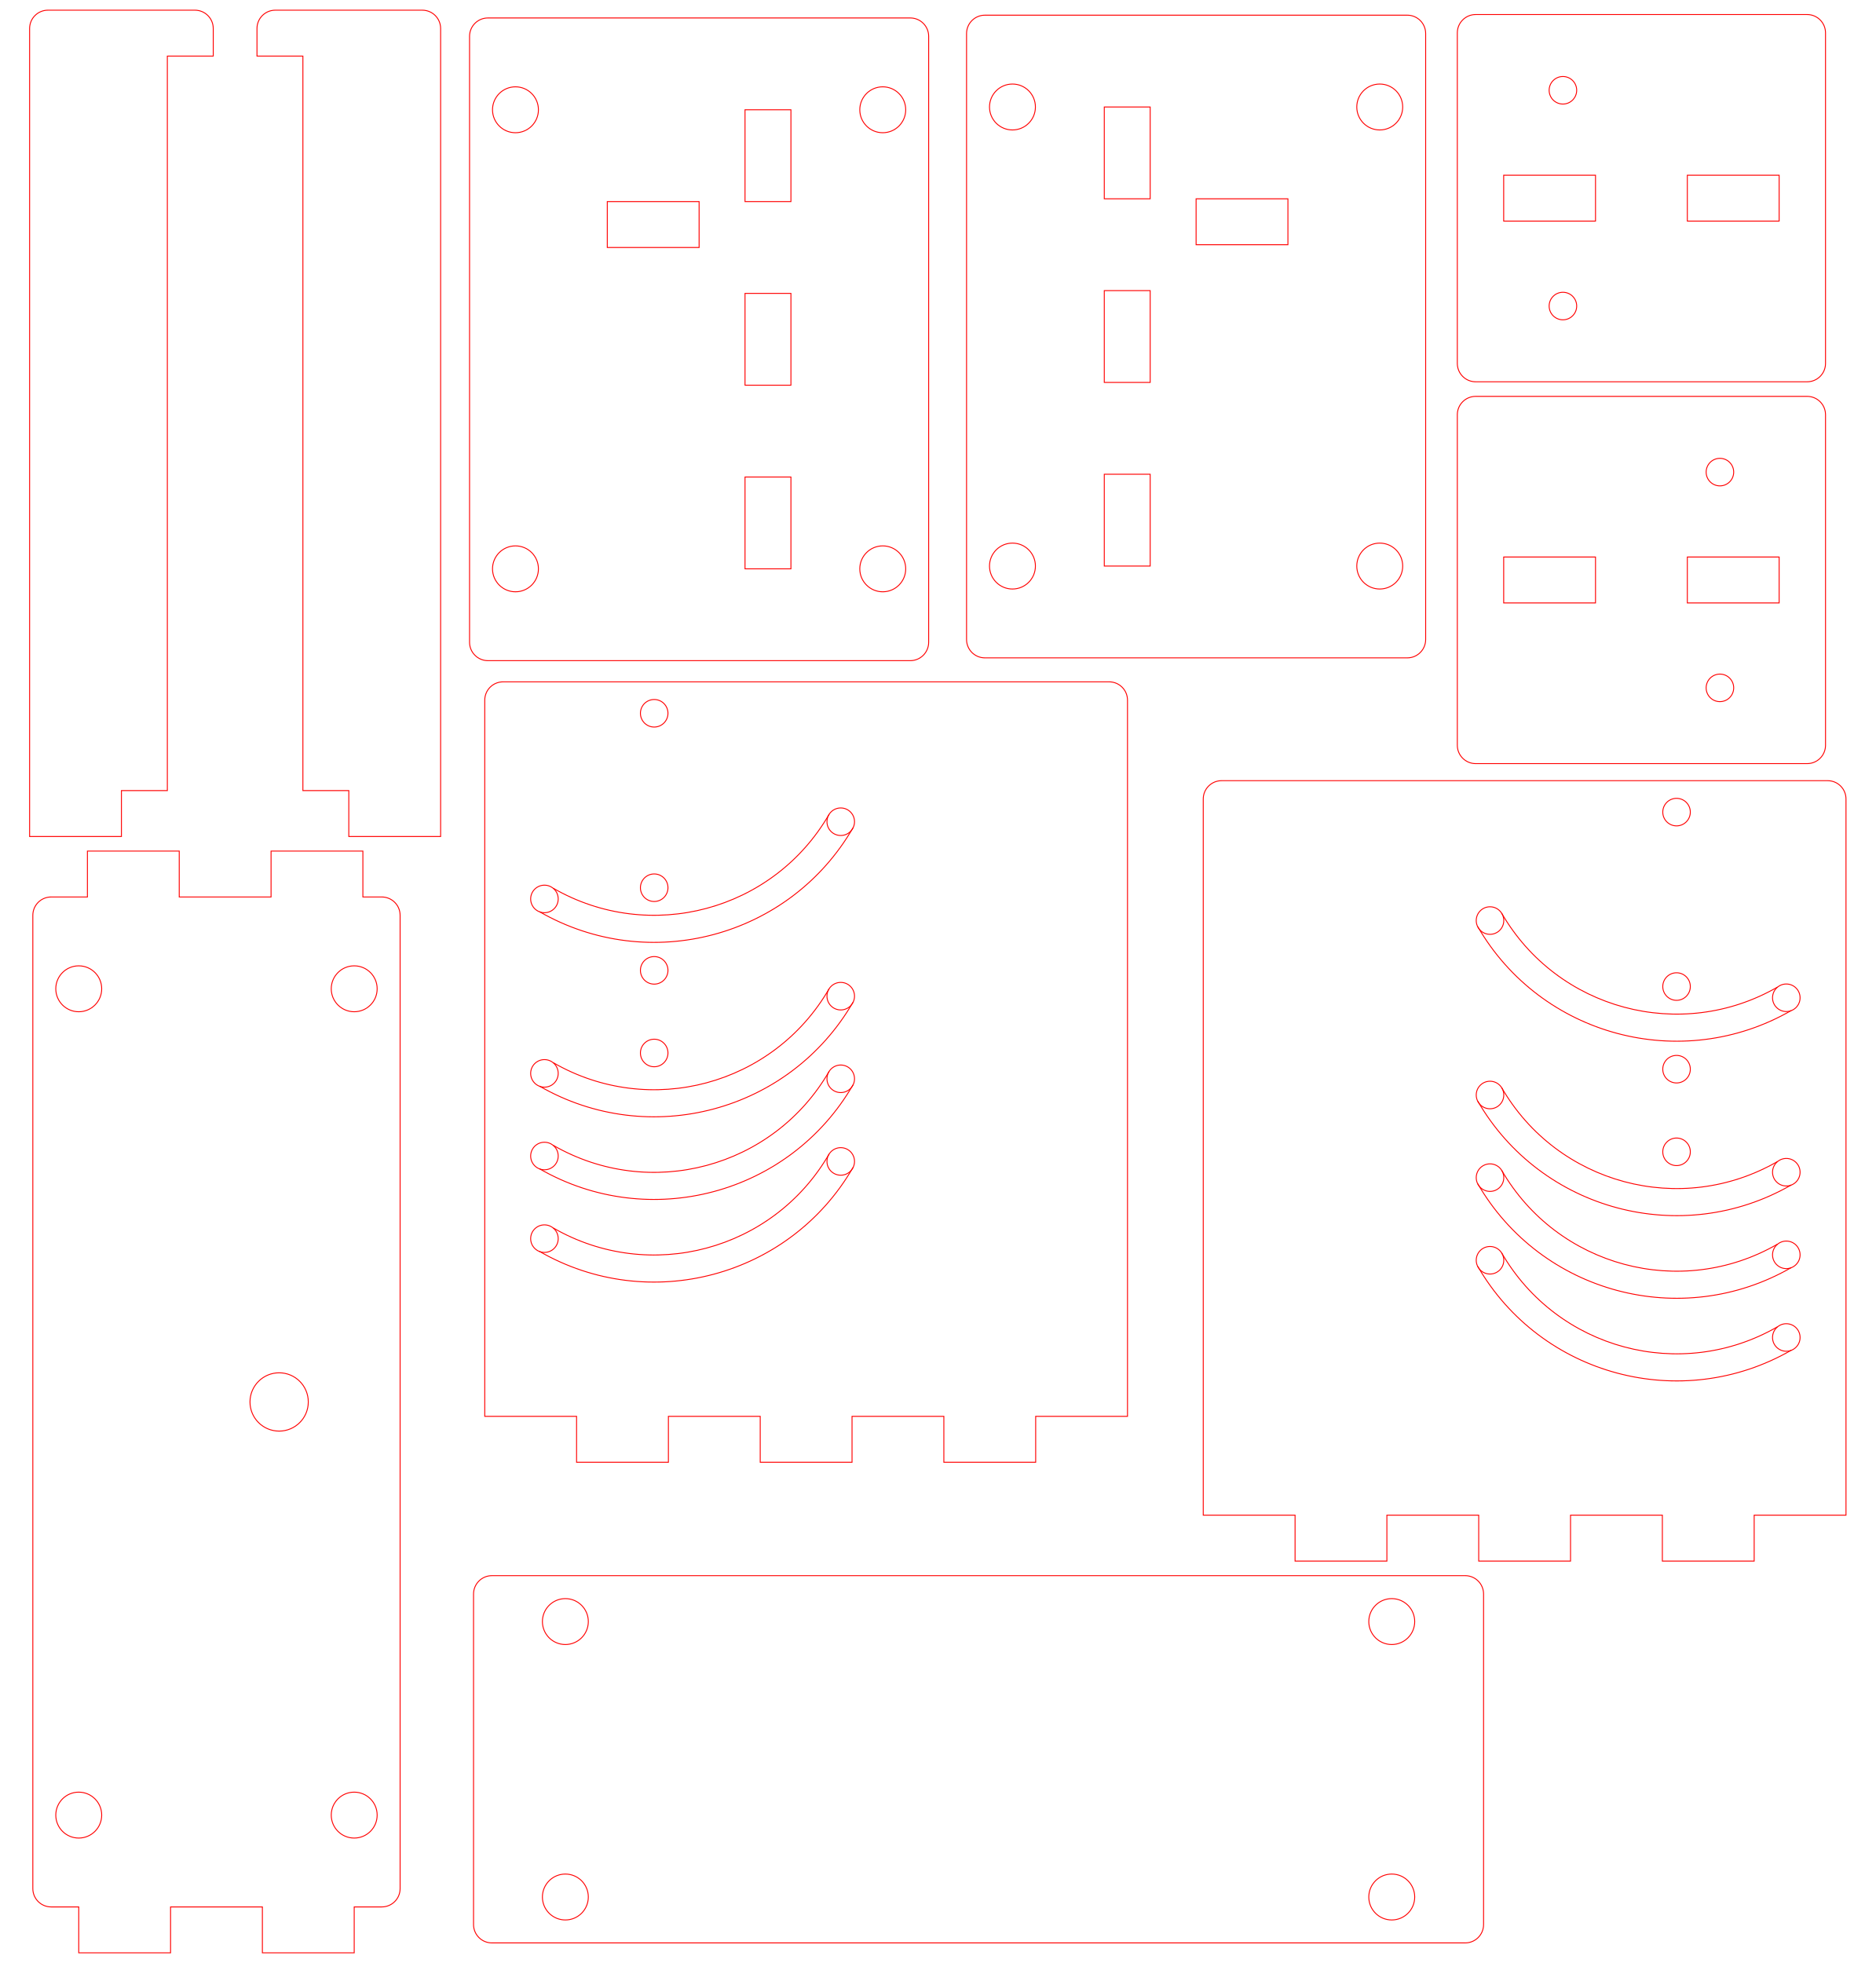
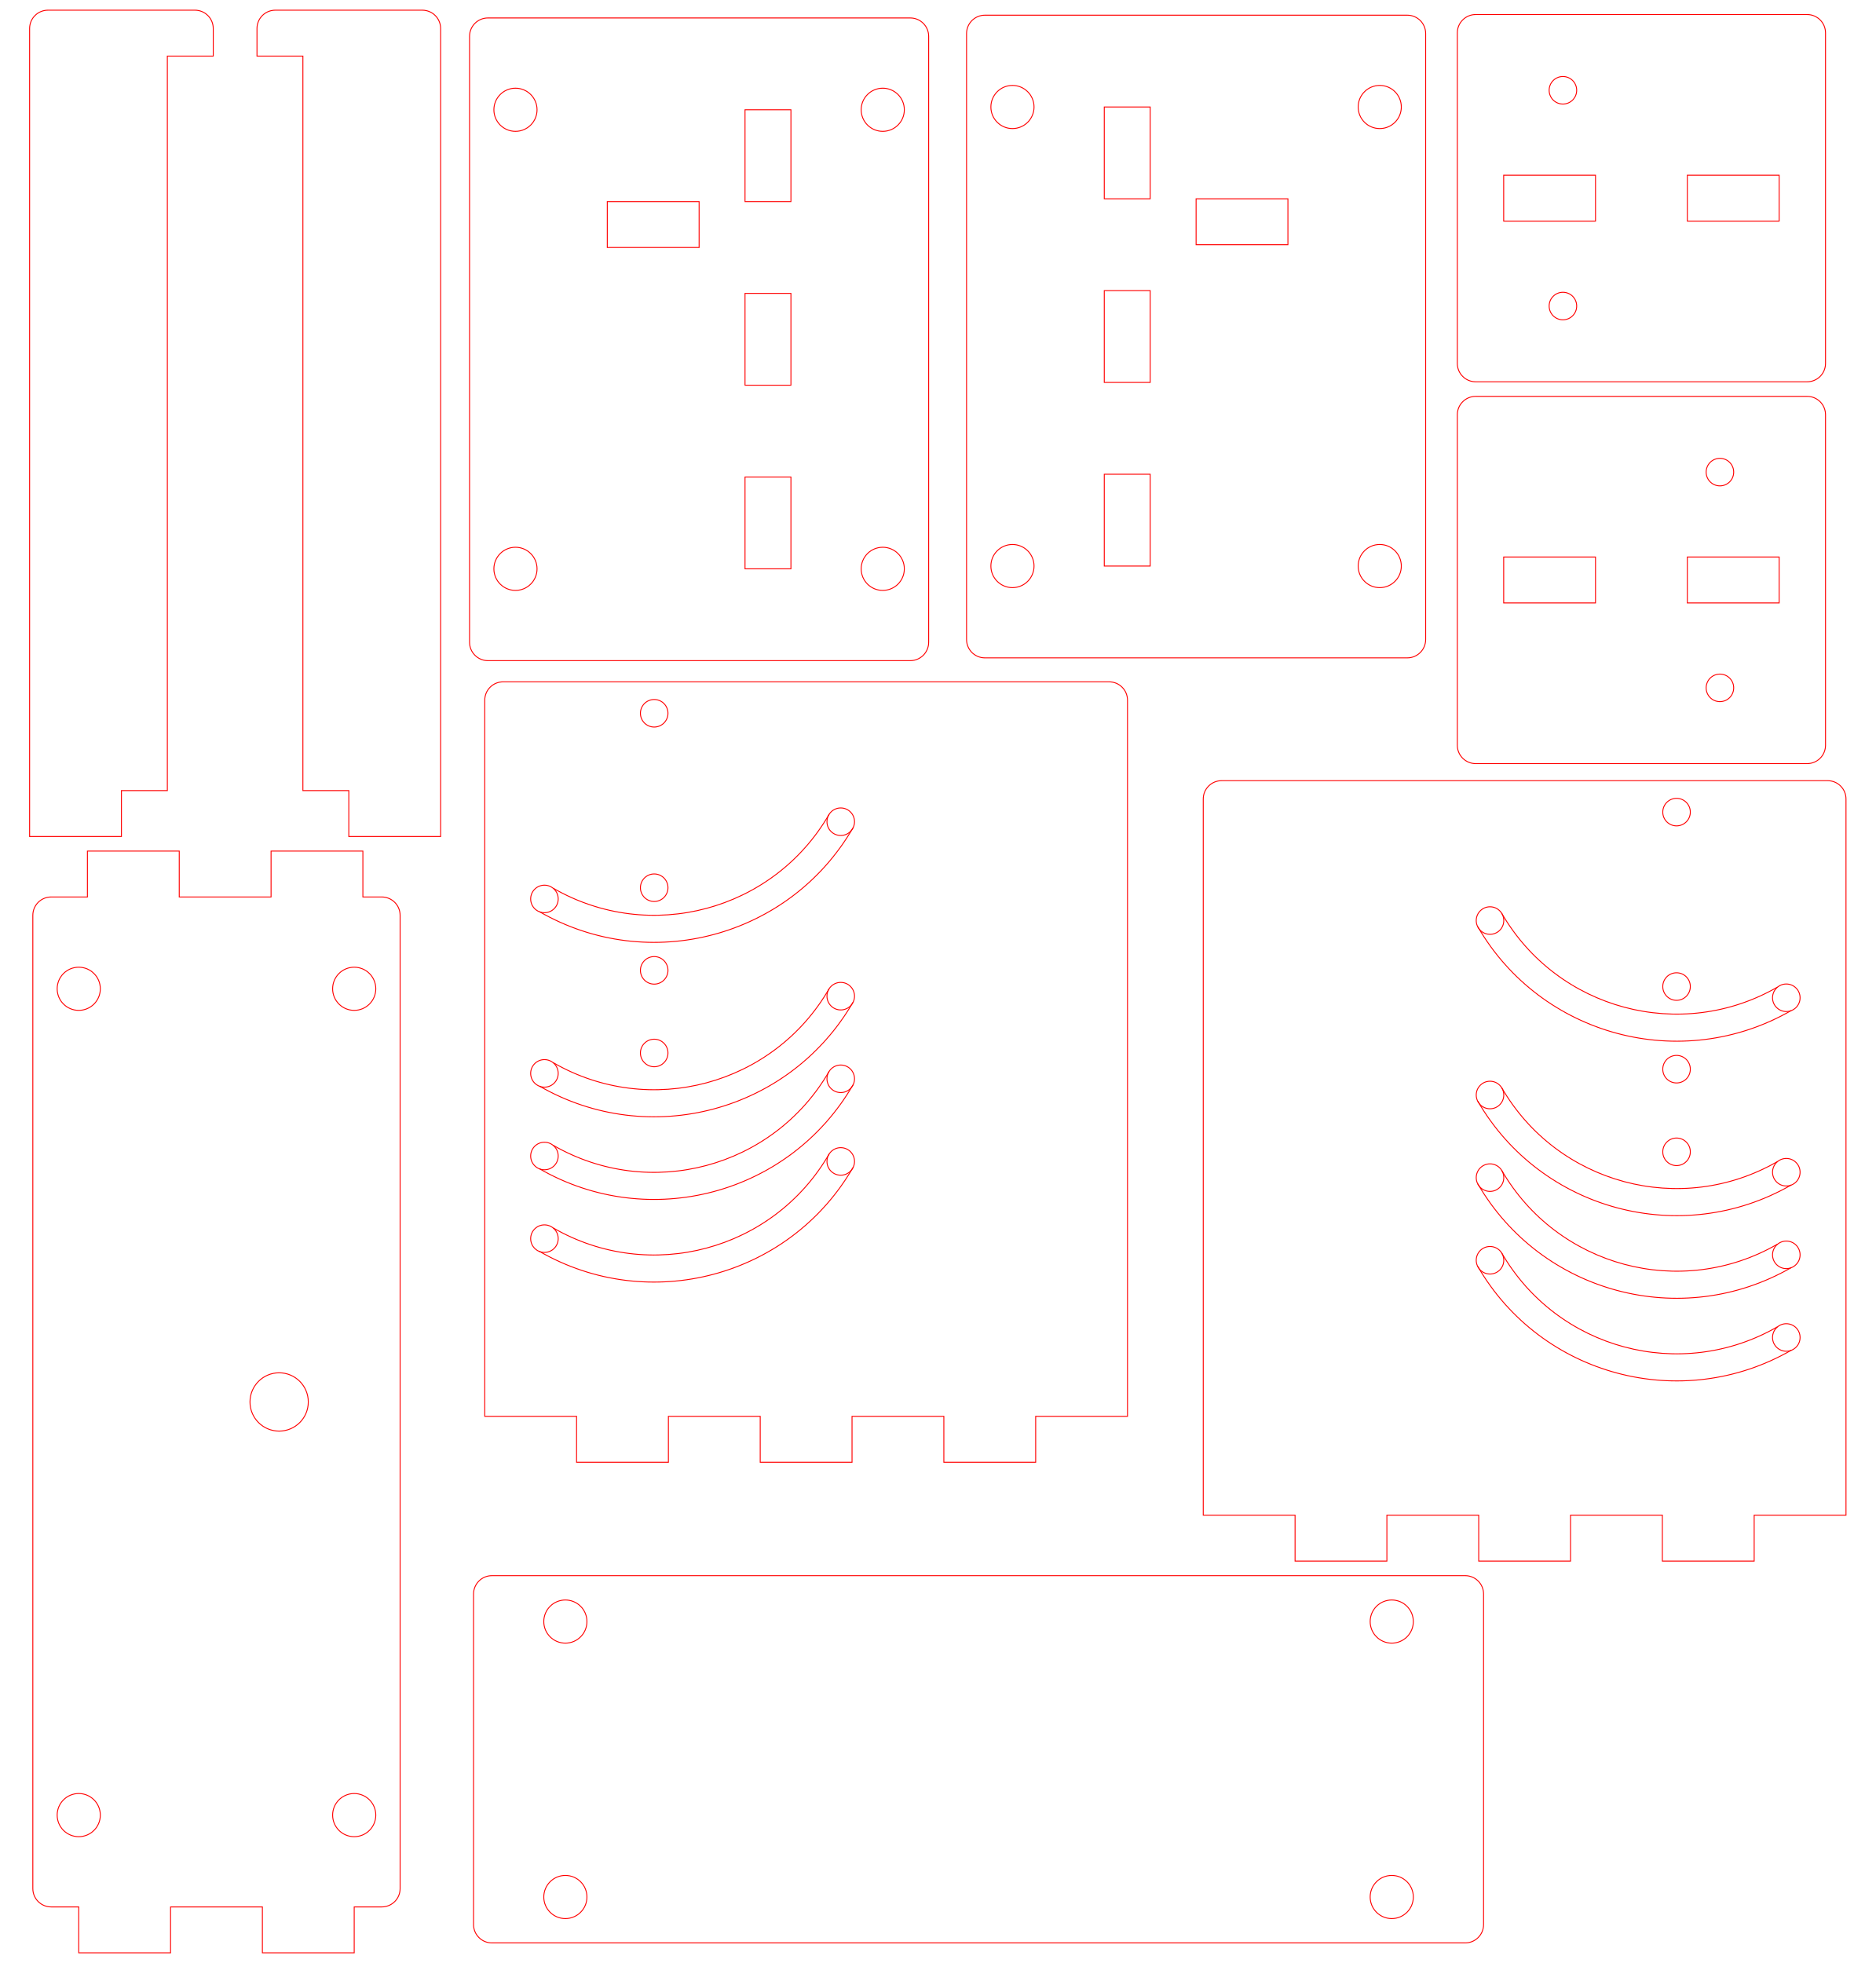
<svg xmlns="http://www.w3.org/2000/svg" width="204.268mm" height="213.804mm" viewBox="0 0 204.268 213.804" version="1.1" id="svg8">
  <defs id="defs2" />
  <g id="layer1" transform="translate(-3.009358,-1.611614)">
    <text xml:space="preserve" style="font-style:normal;font-weight:normal;font-size:10.583px;line-height:125%;font-family:sans-serif;letter-spacing:0px;word-spacing:0px;fill:#000000;fill-opacity:1;stroke:none;stroke-width:0.265px;stroke-linecap:butt;stroke-linejoin:miter;stroke-opacity:1" x="-80.32" y="15.257" id="text4832">
      <tspan id="tspan4830" x="-80.32" y="15.257" style="stroke-width:0.265px">foot</tspan>
    </text>
    <text xml:space="preserve" style="font-style:normal;font-weight:normal;font-size:10.583px;line-height:125%;font-family:sans-serif;letter-spacing:0px;word-spacing:0px;fill:#000000;fill-opacity:1;stroke:none;stroke-width:0.265px;stroke-linecap:butt;stroke-linejoin:miter;stroke-opacity:1" x="-87.064" y="29.809" id="text4891">
      <tspan x="-87.064" y="29.809" style="font-size:3.528px;stroke-width:0.265px" id="tspan4897">cube: 5x10mm</tspan>
    </text>
    <text xml:space="preserve" style="font-style:normal;font-weight:normal;font-size:10.583px;line-height:125%;font-family:sans-serif;letter-spacing:0px;word-spacing:0px;fill:#000000;fill-opacity:1;stroke:none;stroke-width:0.265px;stroke-linecap:butt;stroke-linejoin:miter;stroke-opacity:1" x="22.112" y="47.347" id="text4903">
      <tspan id="tspan4901" x="22.112" y="56.71" style="stroke-width:0.265px" />
    </text>
    <text id="text4907" y="38.76" x="-87.189" style="font-style:normal;font-weight:normal;font-size:10.583px;line-height:125%;font-family:sans-serif;letter-spacing:0px;word-spacing:0px;fill:#000000;fill-opacity:1;stroke:none;stroke-width:0.265px;stroke-linecap:butt;stroke-linejoin:miter;stroke-opacity:1" xml:space="preserve">
      <tspan id="tspan4905" style="font-size:3.528px;stroke-width:0.265px" y="38.76" x="-87.189">base: 50x70mm</tspan>
    </text>
    <text xml:space="preserve" style="font-style:normal;font-weight:normal;font-size:10.583px;line-height:125%;font-family:sans-serif;letter-spacing:0px;word-spacing:0px;fill:#000000;fill-opacity:1;stroke:none;stroke-width:0.265px;stroke-linecap:butt;stroke-linejoin:miter;stroke-opacity:1" x="-86.964" y="47.712" id="text4911">
      <tspan x="-86.964" y="47.712" style="font-size:3.528px;stroke-width:0.265px" id="tspan4909">thickness: 5mm</tspan>
    </text>
    <g id="g4986" transform="translate(2.608036,-3.212798)" style="stroke:#ff0000;stroke-opacity:1;stroke-width:0.1;stroke-miterlimit:4;stroke-dasharray:none">
      <g transform="matrix(-1,0,0,1,229.111,-0.3477853)" id="g4887" style="stroke:#ff0000;stroke-opacity:1;stroke-width:0.1;stroke-miterlimit:4;stroke-dasharray:none">
        <g transform="translate(87.3125,2.078869)" id="g4883" style="stroke:#ff0000;stroke-opacity:1;stroke-width:0.1;stroke-miterlimit:4;stroke-dasharray:none">
          <rect id="rect4873" width="50" height="70" x="40.259" y="5.049" style="fill:none;fill-opacity:1;stroke:#ff0000;stroke-width:0.1;stroke-miterlimit:4;stroke-dasharray:none;stroke-opacity:1" rx="2" />
          <g id="g4881" transform="translate(-64.53943,17.93453)" style="stroke:#ff0000;stroke-opacity:1;stroke-width:0.1;stroke-miterlimit:4;stroke-dasharray:none">
            <rect style="fill:none;fill-opacity:1;stroke:#ff0000;stroke-width:0.1;stroke-miterlimit:4;stroke-dasharray:none;stroke-opacity:1" id="rect4875" width="5" height="10" x="119.798" y="37.114" />
            <rect y="17.114" x="119.798" height="10" width="5" id="rect4877" style="fill:none;fill-opacity:1;stroke:#ff0000;stroke-width:0.1;stroke-miterlimit:4;stroke-dasharray:none;stroke-opacity:1" />
            <rect style="fill:none;fill-opacity:1;stroke:#ff0000;stroke-width:0.1;stroke-miterlimit:4;stroke-dasharray:none;stroke-opacity:1" id="rect4879" width="5" height="10" x="119.798" y="-2.886" />
          </g>
        </g>
        <rect transform="rotate(90)" y="-162.571" x="27.128" height="10" width="5" id="rect4885" style="fill:none;fill-opacity:1;stroke:#ff0000;stroke-width:0.1;stroke-miterlimit:4;stroke-dasharray:none;stroke-opacity:1" />
      </g>
      <g id="g4969" style="stroke:#ff0000;stroke-opacity:1;stroke-width:0.1;stroke-miterlimit:4;stroke-dasharray:none">
        <g id="g4947" transform="translate(35.52976,-5.291667)" style="stroke:#ff0000;stroke-opacity:1;stroke-width:0.1;stroke-miterlimit:4;stroke-dasharray:none">
-           <circle r="2.5" cx="21.01" cy="72.072" id="path4941" style="fill:none;fill-opacity:1;stroke:#ff0000;stroke-width:0.1;stroke-miterlimit:4;stroke-dasharray:none;stroke-opacity:1" />
-           <circle style="fill:none;fill-opacity:1;stroke:#ff0000;stroke-width:0.1;stroke-miterlimit:4;stroke-dasharray:none;stroke-opacity:1" id="circle4943" cy="22.072" cx="21.01" r="2.5" />
+           <circle cx="21.01" cy="72.072" id="path4941" style="fill:none;fill-opacity:1;stroke:#ff0000;stroke-width:0.1;stroke-miterlimit:4;stroke-dasharray:none;stroke-opacity:1" r="2.35" />
+           <circle style="fill:none;fill-opacity:1;stroke:#ff0000;stroke-width:0.1;stroke-miterlimit:4;stroke-dasharray:none;stroke-opacity:1" id="circle4943" cy="22.072" cx="21.01" r="2.35" />
        </g>
        <g transform="translate(75.52976,-5.291667)" id="g4953" style="stroke:#ff0000;stroke-opacity:1;stroke-width:0.1;stroke-miterlimit:4;stroke-dasharray:none">
-           <circle style="fill:none;fill-opacity:1;stroke:#ff0000;stroke-width:0.1;stroke-miterlimit:4;stroke-dasharray:none;stroke-opacity:1" id="circle4949" cy="72.072" cx="21.01" r="2.5" />
-           <circle r="2.5" cx="21.01" cy="22.072" id="circle4951" style="fill:none;fill-opacity:1;stroke:#ff0000;stroke-width:0.1;stroke-miterlimit:4;stroke-dasharray:none;stroke-opacity:1" />
+           <circle style="fill:none;fill-opacity:1;stroke:#ff0000;stroke-width:0.1;stroke-miterlimit:4;stroke-dasharray:none;stroke-opacity:1" id="circle4949" cy="72.072" cx="21.01" r="2.35" />
+           <circle cx="21.01" cy="22.072" id="circle4951" style="fill:none;fill-opacity:1;stroke:#ff0000;stroke-width:0.1;stroke-miterlimit:4;stroke-dasharray:none;stroke-opacity:1" r="2.35" />
        </g>
      </g>
    </g>
    <g transform="matrix(-1,0,0,1,209.8141,-3.515179)" id="g5018" style="stroke:#ff0000;stroke-opacity:1;stroke-width:0.1;stroke-miterlimit:4;stroke-dasharray:none">
      <g id="g5002" transform="matrix(-1,0,0,1,229.111,-0.3477853)" style="stroke:#ff0000;stroke-opacity:1;stroke-width:0.1;stroke-miterlimit:4;stroke-dasharray:none">
        <g id="g4998" transform="translate(87.3125,2.078869)" style="stroke:#ff0000;stroke-opacity:1;stroke-width:0.1;stroke-miterlimit:4;stroke-dasharray:none">
          <rect rx="2" style="fill:none;fill-opacity:1;stroke:#ff0000;stroke-width:0.1;stroke-miterlimit:4;stroke-dasharray:none;stroke-opacity:1" y="5.049" x="40.259" height="70" width="50" id="rect4988" />
          <g transform="translate(-64.53943,17.93453)" id="g4996" style="stroke:#ff0000;stroke-opacity:1;stroke-width:0.1;stroke-miterlimit:4;stroke-dasharray:none">
            <rect y="37.114" x="119.798" height="10" width="5" id="rect4990" style="fill:none;fill-opacity:1;stroke:#ff0000;stroke-width:0.1;stroke-miterlimit:4;stroke-dasharray:none;stroke-opacity:1" />
            <rect style="fill:none;fill-opacity:1;stroke:#ff0000;stroke-width:0.1;stroke-miterlimit:4;stroke-dasharray:none;stroke-opacity:1" id="rect4992" width="5" height="10" x="119.798" y="17.114" />
            <rect y="-2.886" x="119.798" height="10" width="5" id="rect4994" style="fill:none;fill-opacity:1;stroke:#ff0000;stroke-width:0.1;stroke-miterlimit:4;stroke-dasharray:none;stroke-opacity:1" />
          </g>
        </g>
        <rect style="fill:none;fill-opacity:1;stroke:#ff0000;stroke-width:0.1;stroke-miterlimit:4;stroke-dasharray:none;stroke-opacity:1" id="rect5000" width="5" height="10" x="27.128" y="-162.571" transform="rotate(90)" />
      </g>
      <g id="g5016" style="stroke:#ff0000;stroke-opacity:1;stroke-width:0.1;stroke-miterlimit:4;stroke-dasharray:none">
        <g transform="translate(35.52976,-5.291667)" id="g5008" style="stroke:#ff0000;stroke-opacity:1;stroke-width:0.1;stroke-miterlimit:4;stroke-dasharray:none">
-           <circle style="fill:none;fill-opacity:1;stroke:#ff0000;stroke-width:0.1;stroke-miterlimit:4;stroke-dasharray:none;stroke-opacity:1" id="circle5004" cy="72.072" cx="21.01" r="2.5" />
-           <circle r="2.5" cx="21.01" cy="22.072" id="circle5006" style="fill:none;fill-opacity:1;stroke:#ff0000;stroke-width:0.1;stroke-miterlimit:4;stroke-dasharray:none;stroke-opacity:1" />
+           <circle style="fill:none;fill-opacity:1;stroke:#ff0000;stroke-width:0.1;stroke-miterlimit:4;stroke-dasharray:none;stroke-opacity:1" id="circle5004" cy="72.072" cx="21.01" r="2.35" />
+           <circle cx="21.01" cy="22.072" id="circle5006" style="fill:none;fill-opacity:1;stroke:#ff0000;stroke-width:0.1;stroke-miterlimit:4;stroke-dasharray:none;stroke-opacity:1" r="2.35" />
        </g>
        <g id="g5014" transform="translate(75.52976,-5.291667)" style="stroke:#ff0000;stroke-opacity:1;stroke-width:0.1;stroke-miterlimit:4;stroke-dasharray:none">
-           <circle r="2.5" cx="21.01" cy="72.072" id="circle5010" style="fill:none;fill-opacity:1;stroke:#ff0000;stroke-width:0.1;stroke-miterlimit:4;stroke-dasharray:none;stroke-opacity:1" />
-           <circle style="fill:none;fill-opacity:1;stroke:#ff0000;stroke-width:0.1;stroke-miterlimit:4;stroke-dasharray:none;stroke-opacity:1" id="circle5012" cy="22.072" cx="21.01" r="2.5" />
+           <circle cx="21.01" cy="72.072" id="circle5010" style="fill:none;fill-opacity:1;stroke:#ff0000;stroke-width:0.1;stroke-miterlimit:4;stroke-dasharray:none;stroke-opacity:1" r="2.35" />
+           <circle style="fill:none;fill-opacity:1;stroke:#ff0000;stroke-width:0.1;stroke-miterlimit:4;stroke-dasharray:none;stroke-opacity:1" id="circle5012" cy="22.072" cx="21.01" r="2.35" />
        </g>
      </g>
    </g>
    <text id="text5022" y="56.267" x="-87.06" style="font-style:normal;font-weight:normal;font-size:10.583px;line-height:125%;font-family:sans-serif;letter-spacing:0px;word-spacing:0px;fill:#000000;fill-opacity:1;stroke:none;stroke-width:0.265px;stroke-linecap:butt;stroke-linejoin:miter;stroke-opacity:1" xml:space="preserve">
      <tspan id="tspan5020" style="font-size:3.528px;stroke-width:0.265px" y="56.267" x="-87.06">screw pos: 45mmx55mm</tspan>
    </text>
    <g id="g5283" transform="translate(211.5955,-152.5754)">
      <g transform="translate(41.42678,-33.94323)" id="g5265">
        <g id="g5257" transform="translate(-10)">
          <circle style="fill:none;fill-opacity:1;stroke:#ff0000;stroke-width:0.1;stroke-miterlimit:4;stroke-dasharray:none;stroke-opacity:1" id="circle5215" cx="46.525" cy="234.01" r="1.5" />
          <circle r="1.5" cy="257.51" cx="46.525" id="circle5253" style="fill:none;fill-opacity:1;stroke:#ff0000;stroke-width:0.1;stroke-miterlimit:4;stroke-dasharray:none;stroke-opacity:1" />
        </g>
        <rect rx="2" style="fill:none;fill-opacity:1;stroke:#ff0000;stroke-width:0.1;stroke-miterlimit:4;stroke-dasharray:none;stroke-opacity:1" id="rect5259" width="40.1" height="30" x="7.925" y="230.76" />
      </g>
      <g transform="translate(1.622017,-0.6639179)" id="g5273">
        <rect style="fill:none;fill-opacity:1;stroke:#ff0000;stroke-width:0.1;stroke-miterlimit:4;stroke-dasharray:none;stroke-opacity:1" id="rect5267" width="5" height="10" x="57.73" y="199.981" />
        <rect y="214.981" x="57.73" height="10" width="5" id="rect5269" style="fill:none;fill-opacity:1;stroke:#ff0000;stroke-width:0.1;stroke-miterlimit:4;stroke-dasharray:none;stroke-opacity:1" />
      </g>
    </g>
    <g id="g5301" transform="matrix(-1,0,0,1,350.3999,-118.8713)">
      <g id="g5293" transform="translate(41.42678,-33.94323)">
        <g transform="translate(-10)" id="g5289">
          <circle r="1.5" cy="234.01" cx="46.525" id="circle5285" style="fill:none;fill-opacity:1;stroke:#ff0000;stroke-width:0.1;stroke-miterlimit:4;stroke-dasharray:none;stroke-opacity:1" />
          <circle style="fill:none;fill-opacity:1;stroke:#ff0000;stroke-width:0.1;stroke-miterlimit:4;stroke-dasharray:none;stroke-opacity:1" id="circle5287" cx="46.525" cy="257.51" r="1.5" />
        </g>
        <rect y="230.76" x="7.925" height="30" width="40.1" id="rect5291" style="fill:none;fill-opacity:1;stroke:#ff0000;stroke-width:0.1;stroke-miterlimit:4;stroke-dasharray:none;stroke-opacity:1" rx="2" />
      </g>
      <g id="g5299" transform="translate(1.622017,-0.6639179)">
        <rect y="199.981" x="57.73" height="10" width="5" id="rect5295" style="fill:none;fill-opacity:1;stroke:#ff0000;stroke-width:0.1;stroke-miterlimit:4;stroke-dasharray:none;stroke-opacity:1" />
        <rect style="fill:none;fill-opacity:1;stroke:#ff0000;stroke-width:0.1;stroke-miterlimit:4;stroke-dasharray:none;stroke-opacity:1" id="rect5297" width="5" height="10" x="57.73" y="214.981" />
      </g>
    </g>
    <g id="g5403" transform="translate(-240.5426,36.34866)">
      <path id="path5303" transform="scale(0.2645833)" d="m 89.371,633.094 c -4.188,0 -7.559,3.373 -7.559,7.561 v 37.795 200.314 11.338 7.561 18.896 11.338 7.561 h 7.559 30.236 v 18.896 h 37.795 v -18.896 h 37.795 v 18.896 h 37.795 v -18.896 h 37.797 v 18.896 h 37.795 v -18.896 h 30.236 7.559 V 927.896 916.559 897.662 678.449 640.654 c 0,-4.188 -3.371,-7.561 -7.559,-7.561 z" style="fill:none;fill-opacity:1;stroke:#ff0000;stroke-width:0.378;stroke-miterlimit:4;stroke-dasharray:none;stroke-opacity:1" />
      <g id="g5383">
        <g transform="translate(-16.25288,7.413588)" id="g5319">
          <g id="g5315" transform="translate(6.354725,-1.252046)">
            <g transform="translate(0.1889881,-1.322917)" id="g5311">
              <path style="fill:none;fill-opacity:1;stroke:#ff0000;stroke-width:0.1;stroke-miterlimit:4;stroke-dasharray:none;stroke-opacity:1" id="path5305" d="m 71.46,215.566 a 25,24.95 0 0 1 -34.151,9.132" />
              <path id="path5307" style="fill:none;fill-opacity:1;stroke:#ff0000;stroke-width:0.1;stroke-miterlimit:4;stroke-dasharray:none;stroke-opacity:1" d="m 68.862,214.091 a 22,22 0 0 1 -30.053,8.053" />
              <circle style="fill:none;fill-opacity:1;stroke:#ff0000;stroke-width:0.1;stroke-miterlimit:4;stroke-dasharray:none;stroke-opacity:1" id="circle5309" cx="49.809" cy="203.091" r="1.5" />
            </g>
            <circle style="fill:none;fill-opacity:1;stroke:#ff0000;stroke-width:0.1;stroke-miterlimit:4;stroke-dasharray:none;stroke-opacity:1" id="circle5313" cx="70.314" cy="213.58" r="1.5" />
          </g>
          <circle style="fill:none;fill-opacity:1;stroke:#ff0000;stroke-width:0.1;stroke-miterlimit:4;stroke-dasharray:none;stroke-opacity:1" id="circle5317" cx="44.399" cy="220.738" r="1.5" />
        </g>
        <g id="g5365" transform="translate(-16.25288,-27.58641)">
          <g transform="translate(6.354725,-1.252046)" id="g5361">
            <g id="g5357" transform="translate(0.1889881,-1.322917)">
              <path d="m 71.46,215.566 a 25,24.95 0 0 1 -34.151,9.132" id="path5351" style="fill:none;fill-opacity:1;stroke:#ff0000;stroke-width:0.1;stroke-miterlimit:4;stroke-dasharray:none;stroke-opacity:1" />
              <path d="m 68.862,214.091 a 22,22 0 0 1 -30.053,8.053" style="fill:none;fill-opacity:1;stroke:#ff0000;stroke-width:0.1;stroke-miterlimit:4;stroke-dasharray:none;stroke-opacity:1" id="path5353" />
              <circle r="1.5" cy="203.091" cx="49.809" id="circle5355" style="fill:none;fill-opacity:1;stroke:#ff0000;stroke-width:0.1;stroke-miterlimit:4;stroke-dasharray:none;stroke-opacity:1" />
            </g>
            <circle r="1.5" cy="213.58" cx="70.314" id="circle5359" style="fill:none;fill-opacity:1;stroke:#ff0000;stroke-width:0.1;stroke-miterlimit:4;stroke-dasharray:none;stroke-opacity:1" />
          </g>
          <circle r="1.5" cy="220.738" cx="44.399" id="circle5363" style="fill:none;fill-opacity:1;stroke:#ff0000;stroke-width:0.1;stroke-miterlimit:4;stroke-dasharray:none;stroke-opacity:1" />
        </g>
      </g>
    </g>
    <g id="g5441" transform="matrix(-1,0,0,1,-44.15805,30.92498)">
      <path style="fill:none;fill-opacity:1;stroke:#ff0000;stroke-width:0.378;stroke-miterlimit:4;stroke-dasharray:none;stroke-opacity:1" d="m 89.371,633.094 c -4.188,0 -7.559,3.373 -7.559,7.561 v 37.795 200.314 11.338 7.561 18.896 11.338 7.561 h 7.559 30.236 v 18.896 h 37.795 v -18.896 h 37.795 v 18.896 h 37.795 v -18.896 h 37.797 v 18.896 h 37.795 v -18.896 h 30.236 7.559 V 927.896 916.559 897.662 678.449 640.654 c 0,-4.188 -3.371,-7.561 -7.559,-7.561 z" transform="scale(0.2645833)" id="path5405" />
      <g id="g5439">
        <g id="g5421" transform="translate(-16.25288,7.413588)">
          <g transform="translate(6.354725,-1.252046)" id="g5417">
            <g id="g5413" transform="translate(0.1889881,-1.322917)">
              <path d="m 71.46,215.566 a 25,24.95 0 0 1 -34.151,9.132" id="path5407" style="fill:none;fill-opacity:1;stroke:#ff0000;stroke-width:0.1;stroke-miterlimit:4;stroke-dasharray:none;stroke-opacity:1" />
              <path d="m 68.862,214.091 a 22,22 0 0 1 -30.053,8.053" style="fill:none;fill-opacity:1;stroke:#ff0000;stroke-width:0.1;stroke-miterlimit:4;stroke-dasharray:none;stroke-opacity:1" id="path5409" />
              <circle r="1.5" cy="203.091" cx="49.809" id="circle5411" style="fill:none;fill-opacity:1;stroke:#ff0000;stroke-width:0.1;stroke-miterlimit:4;stroke-dasharray:none;stroke-opacity:1" />
            </g>
            <circle r="1.5" cy="213.58" cx="70.314" id="circle5415" style="fill:none;fill-opacity:1;stroke:#ff0000;stroke-width:0.1;stroke-miterlimit:4;stroke-dasharray:none;stroke-opacity:1" />
          </g>
          <circle r="1.5" cy="220.738" cx="44.399" id="circle5419" style="fill:none;fill-opacity:1;stroke:#ff0000;stroke-width:0.1;stroke-miterlimit:4;stroke-dasharray:none;stroke-opacity:1" />
        </g>
        <g transform="translate(-16.25288,-27.58641)" id="g5437">
          <g id="g5433" transform="translate(6.354725,-1.252046)">
            <g transform="translate(0.1889881,-1.322917)" id="g5429">
              <path style="fill:none;fill-opacity:1;stroke:#ff0000;stroke-width:0.1;stroke-miterlimit:4;stroke-dasharray:none;stroke-opacity:1" id="path5423" d="m 71.46,215.566 a 25,24.95 0 0 1 -34.151,9.132" />
              <path id="path5425" style="fill:none;fill-opacity:1;stroke:#ff0000;stroke-width:0.1;stroke-miterlimit:4;stroke-dasharray:none;stroke-opacity:1" d="m 68.862,214.091 a 22,22 0 0 1 -30.053,8.053" />
              <circle style="fill:none;fill-opacity:1;stroke:#ff0000;stroke-width:0.1;stroke-miterlimit:4;stroke-dasharray:none;stroke-opacity:1" id="circle5427" cx="49.809" cy="203.091" r="1.5" />
            </g>
            <circle style="fill:none;fill-opacity:1;stroke:#ff0000;stroke-width:0.1;stroke-miterlimit:4;stroke-dasharray:none;stroke-opacity:1" id="circle5431" cx="70.314" cy="213.58" r="1.5" />
          </g>
          <circle style="fill:none;fill-opacity:1;stroke:#ff0000;stroke-width:0.1;stroke-miterlimit:4;stroke-dasharray:none;stroke-opacity:1" id="circle5435" cx="44.399" cy="220.738" r="1.5" />
        </g>
      </g>
    </g>
    <path style="fill:none;fill-opacity:1;stroke:#ff0000;stroke-width:0.1;stroke-miterlimit:4;stroke-dasharray:none;stroke-opacity:1" d="m 8.234,2.72 c -1.108,0 -2,0.892 -2,2 v 63 15 3 2 5 h 10 v -5 h 5 V 7.72 H 26.234 V 4.72 c 0,-1.108 -0.892,-2 -2,-2 z" id="rect5443" />
    <path id="path5454" d="m 48.997,2.72 c 1.108,0 2,0.892 2,2 v 63 15 3 2 5 h -10 v -5 h -5 V 7.72 h -5 V 4.72 c 0,-1.108 0.892,-2 2,-2 z" style="fill:none;fill-opacity:1;stroke:#ff0000;stroke-width:0.1;stroke-miterlimit:4;stroke-dasharray:none;stroke-opacity:1" />
    <g id="g5611" transform="translate(41.10579,-87.35416)" style="stroke:#ff0000;stroke-opacity:1;stroke-width:0.1;stroke-miterlimit:4;stroke-dasharray:none">
      <path style="fill:none;fill-opacity:1;stroke:#ff0000;stroke-width:0.1;stroke-miterlimit:4;stroke-dasharray:none;stroke-opacity:1" d="m 16.697,163.23 c -1.108,0 -2,0.892 -2,2 v 10 53 3 2 5 3 2 h 2 8 v 5 h 10 v -5 h 10 v 5 h 10 v -5 h 10 v 5 h 10 v -5 h 8 2 v -2 -3 -5 -58 -10 c 0,-1.108 -0.892,-2 -2,-2 z" id="path5458" />
      <g transform="translate(-23.20189,3.137276)" id="g5474" style="stroke:#ff0000;stroke-opacity:1;stroke-width:0.1;stroke-miterlimit:4;stroke-dasharray:none">
        <g id="g5470" transform="translate(6.354725,-1.252046)" style="stroke:#ff0000;stroke-opacity:1;stroke-width:0.1;stroke-miterlimit:4;stroke-dasharray:none">
          <g transform="translate(0.1889881,-1.322917)" id="g5466" style="stroke:#ff0000;stroke-opacity:1;stroke-width:0.1;stroke-miterlimit:4;stroke-dasharray:none">
            <path style="fill:none;fill-opacity:1;stroke:#ff0000;stroke-width:0.1;stroke-miterlimit:4;stroke-dasharray:none;stroke-opacity:1" id="path5460" d="m 71.46,215.566 a 25,24.95 0 0 1 -34.151,9.132" />
            <path id="path5462" style="fill:none;fill-opacity:1;stroke:#ff0000;stroke-width:0.1;stroke-miterlimit:4;stroke-dasharray:none;stroke-opacity:1" d="m 68.862,214.091 a 22,22 0 0 1 -30.053,8.053" />
            <circle style="fill:none;fill-opacity:1;stroke:#ff0000;stroke-width:0.1;stroke-miterlimit:4;stroke-dasharray:none;stroke-opacity:1" id="circle5464" cx="49.809" cy="203.091" r="1.5" />
          </g>
          <circle style="fill:none;fill-opacity:1;stroke:#ff0000;stroke-width:0.1;stroke-miterlimit:4;stroke-dasharray:none;stroke-opacity:1" id="circle5468" cx="70.314" cy="213.58" r="1.5" />
        </g>
        <circle style="fill:none;fill-opacity:1;stroke:#ff0000;stroke-width:0.1;stroke-miterlimit:4;stroke-dasharray:none;stroke-opacity:1" id="circle5472" cx="44.399" cy="220.738" r="1.5" />
      </g>
      <g id="g5490" transform="translate(-23.20189,-5.862724)" style="stroke:#ff0000;stroke-opacity:1;stroke-width:0.1;stroke-miterlimit:4;stroke-dasharray:none">
        <g transform="translate(6.354725,-1.252046)" id="g5486" style="stroke:#ff0000;stroke-opacity:1;stroke-width:0.1;stroke-miterlimit:4;stroke-dasharray:none">
          <g id="g5482" transform="translate(0.1889881,-1.322917)" style="stroke:#ff0000;stroke-opacity:1;stroke-width:0.1;stroke-miterlimit:4;stroke-dasharray:none">
            <path d="m 71.46,215.566 a 25,24.95 0 0 1 -34.151,9.132" id="path5476" style="fill:none;fill-opacity:1;stroke:#ff0000;stroke-width:0.1;stroke-miterlimit:4;stroke-dasharray:none;stroke-opacity:1" />
            <path d="m 68.862,214.091 a 22,22 0 0 1 -30.053,8.053" style="fill:none;fill-opacity:1;stroke:#ff0000;stroke-width:0.1;stroke-miterlimit:4;stroke-dasharray:none;stroke-opacity:1" id="path5478" />
            <circle r="1.5" cy="203.091" cx="49.809" id="circle5480" style="fill:none;fill-opacity:1;stroke:#ff0000;stroke-width:0.1;stroke-miterlimit:4;stroke-dasharray:none;stroke-opacity:1" />
          </g>
          <circle r="1.5" cy="213.58" cx="70.314" id="circle5484" style="fill:none;fill-opacity:1;stroke:#ff0000;stroke-width:0.1;stroke-miterlimit:4;stroke-dasharray:none;stroke-opacity:1" />
        </g>
        <circle r="1.5" cy="220.738" cx="44.399" id="circle5488" style="fill:none;fill-opacity:1;stroke:#ff0000;stroke-width:0.1;stroke-miterlimit:4;stroke-dasharray:none;stroke-opacity:1" />
      </g>
      <g transform="translate(-23.20189,-14.86272)" id="g5560" style="stroke:#ff0000;stroke-opacity:1;stroke-width:0.1;stroke-miterlimit:4;stroke-dasharray:none">
        <g id="g5556" transform="translate(6.354725,-1.252046)" style="stroke:#ff0000;stroke-opacity:1;stroke-width:0.1;stroke-miterlimit:4;stroke-dasharray:none">
          <g transform="translate(0.1889881,-1.322917)" id="g5552" style="stroke:#ff0000;stroke-opacity:1;stroke-width:0.1;stroke-miterlimit:4;stroke-dasharray:none">
            <path style="fill:none;fill-opacity:1;stroke:#ff0000;stroke-width:0.1;stroke-miterlimit:4;stroke-dasharray:none;stroke-opacity:1" id="path5546" d="m 71.46,215.566 a 25,24.95 0 0 1 -34.151,9.132" />
            <path id="path5548" style="fill:none;fill-opacity:1;stroke:#ff0000;stroke-width:0.1;stroke-miterlimit:4;stroke-dasharray:none;stroke-opacity:1" d="m 68.862,214.091 a 22,22 0 0 1 -30.053,8.053" />
            <circle style="fill:none;fill-opacity:1;stroke:#ff0000;stroke-width:0.1;stroke-miterlimit:4;stroke-dasharray:none;stroke-opacity:1" id="circle5550" cx="49.809" cy="203.091" r="1.5" />
          </g>
          <circle style="fill:none;fill-opacity:1;stroke:#ff0000;stroke-width:0.1;stroke-miterlimit:4;stroke-dasharray:none;stroke-opacity:1" id="circle5554" cx="70.314" cy="213.58" r="1.5" />
        </g>
        <circle style="fill:none;fill-opacity:1;stroke:#ff0000;stroke-width:0.1;stroke-miterlimit:4;stroke-dasharray:none;stroke-opacity:1" id="circle5558" cx="44.399" cy="220.738" r="1.5" />
      </g>
      <g id="g5576" transform="translate(-23.20189,-33.86272)" style="stroke:#ff0000;stroke-opacity:1;stroke-width:0.1;stroke-miterlimit:4;stroke-dasharray:none">
        <g transform="translate(6.354725,-1.252046)" id="g5572" style="stroke:#ff0000;stroke-opacity:1;stroke-width:0.1;stroke-miterlimit:4;stroke-dasharray:none">
          <g id="g5568" transform="translate(0.1889881,-1.322917)" style="stroke:#ff0000;stroke-opacity:1;stroke-width:0.1;stroke-miterlimit:4;stroke-dasharray:none">
            <path d="m 71.46,215.566 a 25,24.95 0 0 1 -34.151,9.132" id="path5562" style="fill:none;fill-opacity:1;stroke:#ff0000;stroke-width:0.1;stroke-miterlimit:4;stroke-dasharray:none;stroke-opacity:1" />
            <path d="m 68.862,214.091 a 22,22 0 0 1 -30.053,8.053" style="fill:none;fill-opacity:1;stroke:#ff0000;stroke-width:0.1;stroke-miterlimit:4;stroke-dasharray:none;stroke-opacity:1" id="path5564" />
            <circle r="1.5" cy="203.091" cx="49.809" id="circle5566" style="fill:none;fill-opacity:1;stroke:#ff0000;stroke-width:0.1;stroke-miterlimit:4;stroke-dasharray:none;stroke-opacity:1" />
          </g>
          <circle r="1.5" cy="213.58" cx="70.314" id="circle5570" style="fill:none;fill-opacity:1;stroke:#ff0000;stroke-width:0.1;stroke-miterlimit:4;stroke-dasharray:none;stroke-opacity:1" />
        </g>
        <circle r="1.5" cy="220.738" cx="44.399" id="circle5574" style="fill:none;fill-opacity:1;stroke:#ff0000;stroke-width:0.1;stroke-miterlimit:4;stroke-dasharray:none;stroke-opacity:1" />
      </g>
    </g>
    <g id="g5679" transform="matrix(-1,0,0,1,218.7495,-76.58968)" style="stroke:#ff0000;stroke-opacity:1;stroke-width:0.1;stroke-miterlimit:4;stroke-dasharray:none">
      <path id="path5613" d="m 16.697,163.23 c -1.108,0 -2,0.892 -2,2 v 10 53 3 2 5 3 2 h 2 8 v 5 h 10 v -5 h 10 v 5 h 10 v -5 h 10 v 5 h 10 v -5 h 8 2 v -2 -3 -5 -58 -10 c 0,-1.108 -0.892,-2 -2,-2 z" style="fill:none;fill-opacity:1;stroke:#ff0000;stroke-width:0.1;stroke-miterlimit:4;stroke-dasharray:none;stroke-opacity:1" />
      <g id="g5629" transform="translate(-23.20189,3.137276)" style="stroke:#ff0000;stroke-opacity:1;stroke-width:0.1;stroke-miterlimit:4;stroke-dasharray:none">
        <g transform="translate(6.354725,-1.252046)" id="g5625" style="stroke:#ff0000;stroke-opacity:1;stroke-width:0.1;stroke-miterlimit:4;stroke-dasharray:none">
          <g id="g5621" transform="translate(0.1889881,-1.322917)" style="stroke:#ff0000;stroke-opacity:1;stroke-width:0.1;stroke-miterlimit:4;stroke-dasharray:none">
            <path d="m 71.46,215.566 a 25,24.95 0 0 1 -34.151,9.132" id="path5615" style="fill:none;fill-opacity:1;stroke:#ff0000;stroke-width:0.1;stroke-miterlimit:4;stroke-dasharray:none;stroke-opacity:1" />
            <path d="m 68.862,214.091 a 22,22 0 0 1 -30.053,8.053" style="fill:none;fill-opacity:1;stroke:#ff0000;stroke-width:0.1;stroke-miterlimit:4;stroke-dasharray:none;stroke-opacity:1" id="path5617" />
            <circle r="1.5" cy="203.091" cx="49.809" id="circle5619" style="fill:none;fill-opacity:1;stroke:#ff0000;stroke-width:0.1;stroke-miterlimit:4;stroke-dasharray:none;stroke-opacity:1" />
          </g>
          <circle r="1.5" cy="213.58" cx="70.314" id="circle5623" style="fill:none;fill-opacity:1;stroke:#ff0000;stroke-width:0.1;stroke-miterlimit:4;stroke-dasharray:none;stroke-opacity:1" />
        </g>
        <circle r="1.5" cy="220.738" cx="44.399" id="circle5627" style="fill:none;fill-opacity:1;stroke:#ff0000;stroke-width:0.1;stroke-miterlimit:4;stroke-dasharray:none;stroke-opacity:1" />
      </g>
      <g transform="translate(-23.20189,-5.862724)" id="g5645" style="stroke:#ff0000;stroke-opacity:1;stroke-width:0.1;stroke-miterlimit:4;stroke-dasharray:none">
        <g id="g5641" transform="translate(6.354725,-1.252046)" style="stroke:#ff0000;stroke-opacity:1;stroke-width:0.1;stroke-miterlimit:4;stroke-dasharray:none">
          <g transform="translate(0.1889881,-1.322917)" id="g5637" style="stroke:#ff0000;stroke-opacity:1;stroke-width:0.1;stroke-miterlimit:4;stroke-dasharray:none">
            <path style="fill:none;fill-opacity:1;stroke:#ff0000;stroke-width:0.1;stroke-miterlimit:4;stroke-dasharray:none;stroke-opacity:1" id="path5631" d="m 71.46,215.566 a 25,24.95 0 0 1 -34.151,9.132" />
            <path id="path5633" style="fill:none;fill-opacity:1;stroke:#ff0000;stroke-width:0.1;stroke-miterlimit:4;stroke-dasharray:none;stroke-opacity:1" d="m 68.862,214.091 a 22,22 0 0 1 -30.053,8.053" />
            <circle style="fill:none;fill-opacity:1;stroke:#ff0000;stroke-width:0.1;stroke-miterlimit:4;stroke-dasharray:none;stroke-opacity:1" id="circle5635" cx="49.809" cy="203.091" r="1.5" />
          </g>
          <circle style="fill:none;fill-opacity:1;stroke:#ff0000;stroke-width:0.1;stroke-miterlimit:4;stroke-dasharray:none;stroke-opacity:1" id="circle5639" cx="70.314" cy="213.58" r="1.5" />
        </g>
        <circle style="fill:none;fill-opacity:1;stroke:#ff0000;stroke-width:0.1;stroke-miterlimit:4;stroke-dasharray:none;stroke-opacity:1" id="circle5643" cx="44.399" cy="220.738" r="1.5" />
      </g>
      <g id="g5661" transform="translate(-23.20189,-14.86272)" style="stroke:#ff0000;stroke-opacity:1;stroke-width:0.1;stroke-miterlimit:4;stroke-dasharray:none">
        <g transform="translate(6.354725,-1.252046)" id="g5657" style="stroke:#ff0000;stroke-opacity:1;stroke-width:0.1;stroke-miterlimit:4;stroke-dasharray:none">
          <g id="g5653" transform="translate(0.1889881,-1.322917)" style="stroke:#ff0000;stroke-opacity:1;stroke-width:0.1;stroke-miterlimit:4;stroke-dasharray:none">
            <path d="m 71.46,215.566 a 25,24.95 0 0 1 -34.151,9.132" id="path5647" style="fill:none;fill-opacity:1;stroke:#ff0000;stroke-width:0.1;stroke-miterlimit:4;stroke-dasharray:none;stroke-opacity:1" />
            <path d="m 68.862,214.091 a 22,22 0 0 1 -30.053,8.053" style="fill:none;fill-opacity:1;stroke:#ff0000;stroke-width:0.1;stroke-miterlimit:4;stroke-dasharray:none;stroke-opacity:1" id="path5649" />
            <circle r="1.5" cy="203.091" cx="49.809" id="circle5651" style="fill:none;fill-opacity:1;stroke:#ff0000;stroke-width:0.1;stroke-miterlimit:4;stroke-dasharray:none;stroke-opacity:1" />
          </g>
          <circle r="1.5" cy="213.58" cx="70.314" id="circle5655" style="fill:none;fill-opacity:1;stroke:#ff0000;stroke-width:0.1;stroke-miterlimit:4;stroke-dasharray:none;stroke-opacity:1" />
        </g>
        <circle r="1.5" cy="220.738" cx="44.399" id="circle5659" style="fill:none;fill-opacity:1;stroke:#ff0000;stroke-width:0.1;stroke-miterlimit:4;stroke-dasharray:none;stroke-opacity:1" />
      </g>
      <g transform="translate(-23.20189,-33.86272)" id="g5677" style="stroke:#ff0000;stroke-opacity:1;stroke-width:0.1;stroke-miterlimit:4;stroke-dasharray:none">
        <g id="g5673" transform="translate(6.354725,-1.252046)" style="stroke:#ff0000;stroke-opacity:1;stroke-width:0.1;stroke-miterlimit:4;stroke-dasharray:none">
          <g transform="translate(0.1889881,-1.322917)" id="g5669" style="stroke:#ff0000;stroke-opacity:1;stroke-width:0.1;stroke-miterlimit:4;stroke-dasharray:none">
            <path style="fill:none;fill-opacity:1;stroke:#ff0000;stroke-width:0.1;stroke-miterlimit:4;stroke-dasharray:none;stroke-opacity:1" id="path5663" d="m 71.46,215.566 a 25,24.95 0 0 1 -34.151,9.132" />
            <path id="path5665" style="fill:none;fill-opacity:1;stroke:#ff0000;stroke-width:0.1;stroke-miterlimit:4;stroke-dasharray:none;stroke-opacity:1" d="m 68.862,214.091 a 22,22 0 0 1 -30.053,8.053" />
            <circle style="fill:none;fill-opacity:1;stroke:#ff0000;stroke-width:0.1;stroke-miterlimit:4;stroke-dasharray:none;stroke-opacity:1" id="circle5667" cx="49.809" cy="203.091" r="1.5" />
          </g>
          <circle style="fill:none;fill-opacity:1;stroke:#ff0000;stroke-width:0.1;stroke-miterlimit:4;stroke-dasharray:none;stroke-opacity:1" id="circle5671" cx="70.314" cy="213.58" r="1.5" />
        </g>
        <circle style="fill:none;fill-opacity:1;stroke:#ff0000;stroke-width:0.1;stroke-miterlimit:4;stroke-dasharray:none;stroke-opacity:1" id="circle5675" cx="44.399" cy="220.738" r="1.5" />
      </g>
    </g>
    <g id="g1029">
      <path id="rect5456" d="m 46.585,101.308 c 0,-1.108 -0.892,-2 -2,-2 H 42.53 v -5 h -10 v 5 h -10 v -5 h -10 v 5 H 8.585 c -1.108,0 -2,0.892 -2,2 v 106 c 0,1.108 0.892,2 2,2 h 3 v 5 h 10 v -5 h 10 v 5 h 10 v -5 h 3 c 1.108,0 2,-0.892 2,-2 z" style="fill:none;fill-opacity:1;stroke:#ff0000;stroke-width:0.1;stroke-miterlimit:4;stroke-dasharray:none;stroke-opacity:1" />
      <g transform="rotate(90,64.49279,144.6052)" id="g5695" style="stroke:#ff0000;stroke-width:0.1;stroke-miterlimit:4;stroke-dasharray:none;stroke-opacity:1">
-         <circle style="fill:none;fill-opacity:1;stroke:#ff0000;stroke-width:0.1;stroke-miterlimit:4;stroke-dasharray:none;stroke-opacity:1" id="path5683" cx="29.195" cy="197.513" r="2.5" />
-         <circle r="2.5" cy="197.513" cx="119.195" id="circle5685" style="fill:none;fill-opacity:1;stroke:#ff0000;stroke-width:0.1;stroke-miterlimit:4;stroke-dasharray:none;stroke-opacity:1" />
-         <circle r="2.5" cy="167.513" cx="29.195" id="circle5687" style="fill:none;fill-opacity:1;stroke:#ff0000;stroke-width:0.1;stroke-miterlimit:4;stroke-dasharray:none;stroke-opacity:1" />
-         <circle style="fill:none;fill-opacity:1;stroke:#ff0000;stroke-width:0.1;stroke-miterlimit:4;stroke-dasharray:none;stroke-opacity:1" id="circle5689" cx="119.195" cy="167.513" r="2.5" />
+         <circle style="fill:none;fill-opacity:1;stroke:#ff0000;stroke-width:0.1;stroke-miterlimit:4;stroke-dasharray:none;stroke-opacity:1" id="path5683" cx="29.195" cy="197.513" r="2.35" />
+         <circle cy="197.513" cx="119.195" id="circle5685" style="fill:none;fill-opacity:1;stroke:#ff0000;stroke-width:0.1;stroke-miterlimit:4;stroke-dasharray:none;stroke-opacity:1" r="2.35" />
+         <circle cy="167.513" cx="29.195" id="circle5687" style="fill:none;fill-opacity:1;stroke:#ff0000;stroke-width:0.1;stroke-miterlimit:4;stroke-dasharray:none;stroke-opacity:1" r="2.35" />
+         <circle style="fill:none;fill-opacity:1;stroke:#ff0000;stroke-width:0.1;stroke-miterlimit:4;stroke-dasharray:none;stroke-opacity:1" id="circle5689" cx="119.195" cy="167.513" r="2.35" />
      </g>
      <ellipse transform="rotate(90)" ry="3.175" rx="3.175" cy="-33.41" cx="154.308" id="path5705" style="fill:none;fill-opacity:1;stroke:#ff0000;stroke-width:0.1;stroke-miterlimit:4;stroke-dasharray:none;stroke-opacity:1" />
    </g>
    <g transform="translate(35.38659,10.71463)" id="g5719" style="stroke:#ff0000;stroke-opacity:1;stroke-width:0.1;stroke-miterlimit:4;stroke-dasharray:none">
      <rect style="fill:none;fill-opacity:1;stroke:#ff0000;stroke-width:0.1;stroke-miterlimit:4;stroke-dasharray:none;stroke-opacity:1" id="rect5707" width="110" height="40" x="19.195" y="162.513" rx="2" />
      <g id="g5717" style="stroke:#ff0000;stroke-opacity:1;stroke-width:0.1;stroke-miterlimit:4;stroke-dasharray:none">
-         <circle r="2.5" cy="197.513" cx="29.195" id="circle5709" style="fill:none;fill-opacity:1;stroke:#ff0000;stroke-width:0.1;stroke-miterlimit:4;stroke-dasharray:none;stroke-opacity:1" />
-         <circle style="fill:none;fill-opacity:1;stroke:#ff0000;stroke-width:0.1;stroke-miterlimit:4;stroke-dasharray:none;stroke-opacity:1" id="circle5711" cx="119.195" cy="197.513" r="2.5" />
-         <circle style="fill:none;fill-opacity:1;stroke:#ff0000;stroke-width:0.1;stroke-miterlimit:4;stroke-dasharray:none;stroke-opacity:1" id="circle5713" cx="29.195" cy="167.513" r="2.5" />
-         <circle r="2.5" cy="167.513" cx="119.195" id="circle5715" style="fill:none;fill-opacity:1;stroke:#ff0000;stroke-width:0.1;stroke-miterlimit:4;stroke-dasharray:none;stroke-opacity:1" />
+         <circle cy="197.513" cx="29.195" id="circle5709" style="fill:none;fill-opacity:1;stroke:#ff0000;stroke-width:0.1;stroke-miterlimit:4;stroke-dasharray:none;stroke-opacity:1" r="2.35" />
+         <circle style="fill:none;fill-opacity:1;stroke:#ff0000;stroke-width:0.1;stroke-miterlimit:4;stroke-dasharray:none;stroke-opacity:1" id="circle5711" cx="119.195" cy="197.513" r="2.35" />
+         <circle style="fill:none;fill-opacity:1;stroke:#ff0000;stroke-width:0.1;stroke-miterlimit:4;stroke-dasharray:none;stroke-opacity:1" id="circle5713" cx="29.195" cy="167.513" r="2.35" />
+         <circle cy="167.513" cx="119.195" id="circle5715" style="fill:none;fill-opacity:1;stroke:#ff0000;stroke-width:0.1;stroke-miterlimit:4;stroke-dasharray:none;stroke-opacity:1" r="2.35" />
      </g>
    </g>
    <g id="g5780" transform="translate(13.36348,-204.4612)" style="stroke:#ff0000;stroke-opacity:1;stroke-width:0.1;stroke-miterlimit:4;stroke-dasharray:none">
      <g id="g5764" style="stroke:#ff0000;stroke-opacity:1;stroke-width:0.1;stroke-miterlimit:4;stroke-dasharray:none">
        <g id="g5735" transform="matrix(-1,0,0,1,206.3846,-18.10436)" style="stroke:#ff0000;stroke-opacity:1;stroke-width:0.1;stroke-miterlimit:4;stroke-dasharray:none">
          <circle style="fill:none;fill-opacity:1;stroke:#ff0000;stroke-width:0.1;stroke-miterlimit:4;stroke-dasharray:none;stroke-opacity:1" id="circle5731" cx="46.525" cy="234.01" r="1.5" />
          <circle r="1.5" cy="257.51" cx="46.525" id="circle5733" style="fill:none;fill-opacity:1;stroke:#ff0000;stroke-width:0.1;stroke-miterlimit:4;stroke-dasharray:none;stroke-opacity:1" />
        </g>
      </g>
      <rect transform="scale(-1,1)" y="207.656" x="-188.459" height="40" width="40.1" id="rect5737" style="fill:none;fill-opacity:1;stroke:#ff0000;stroke-width:0.1;stroke-miterlimit:4;stroke-dasharray:none;stroke-opacity:1" rx="2" />
      <g transform="translate(-2.499996)" id="g5770" style="stroke:#ff0000;stroke-opacity:1;stroke-width:0.1;stroke-miterlimit:4;stroke-dasharray:none">
        <rect style="fill:none;fill-opacity:1;stroke:#ff0000;stroke-width:0.1;stroke-miterlimit:4;stroke-dasharray:none;stroke-opacity:1" id="rect5741" width="5" height="10" x="-230.156" y="-185.909" transform="matrix(0,-1,-1,0,0,0)" />
        <rect y="-165.909" x="-230.156" height="10" width="5" id="rect5743" style="fill:none;fill-opacity:1;stroke:#ff0000;stroke-width:0.1;stroke-miterlimit:4;stroke-dasharray:none;stroke-opacity:1" transform="matrix(0,-1,-1,0,0,0)" />
      </g>
    </g>
    <g id="g5849" transform="matrix(-1,0,0,1,350.1817,-162.8737)" style="stroke:#ff0000;stroke-opacity:1;stroke-width:0.1;stroke-miterlimit:4;stroke-dasharray:none">
      <g id="g5839" style="stroke:#ff0000;stroke-opacity:1;stroke-width:0.1;stroke-miterlimit:4;stroke-dasharray:none">
        <g transform="matrix(-1,0,0,1,206.3846,-18.10436)" id="g5837" style="stroke:#ff0000;stroke-opacity:1;stroke-width:0.1;stroke-miterlimit:4;stroke-dasharray:none">
          <circle r="1.5" cy="234.01" cx="46.525" id="circle5833" style="fill:none;fill-opacity:1;stroke:#ff0000;stroke-width:0.1;stroke-miterlimit:4;stroke-dasharray:none;stroke-opacity:1" />
          <circle style="fill:none;fill-opacity:1;stroke:#ff0000;stroke-width:0.1;stroke-miterlimit:4;stroke-dasharray:none;stroke-opacity:1" id="circle5835" cx="46.525" cy="257.51" r="1.5" />
        </g>
      </g>
      <rect rx="2" style="fill:none;fill-opacity:1;stroke:#ff0000;stroke-width:0.1;stroke-miterlimit:4;stroke-dasharray:none;stroke-opacity:1" id="rect5841" width="40.1" height="40" x="-188.459" y="207.656" transform="scale(-1,1)" />
      <g id="g5847" transform="translate(-2.499996)" style="stroke:#ff0000;stroke-opacity:1;stroke-width:0.1;stroke-miterlimit:4;stroke-dasharray:none">
        <rect transform="matrix(0,-1,-1,0,0,0)" y="-185.909" x="-230.156" height="10" width="5" id="rect5843" style="fill:none;fill-opacity:1;stroke:#ff0000;stroke-width:0.1;stroke-miterlimit:4;stroke-dasharray:none;stroke-opacity:1" />
        <rect transform="matrix(0,-1,-1,0,0,0)" style="fill:none;fill-opacity:1;stroke:#ff0000;stroke-width:0.1;stroke-miterlimit:4;stroke-dasharray:none;stroke-opacity:1" id="rect5845" width="5" height="10" x="-230.156" y="-165.909" />
      </g>
    </g>
  </g>
</svg>
